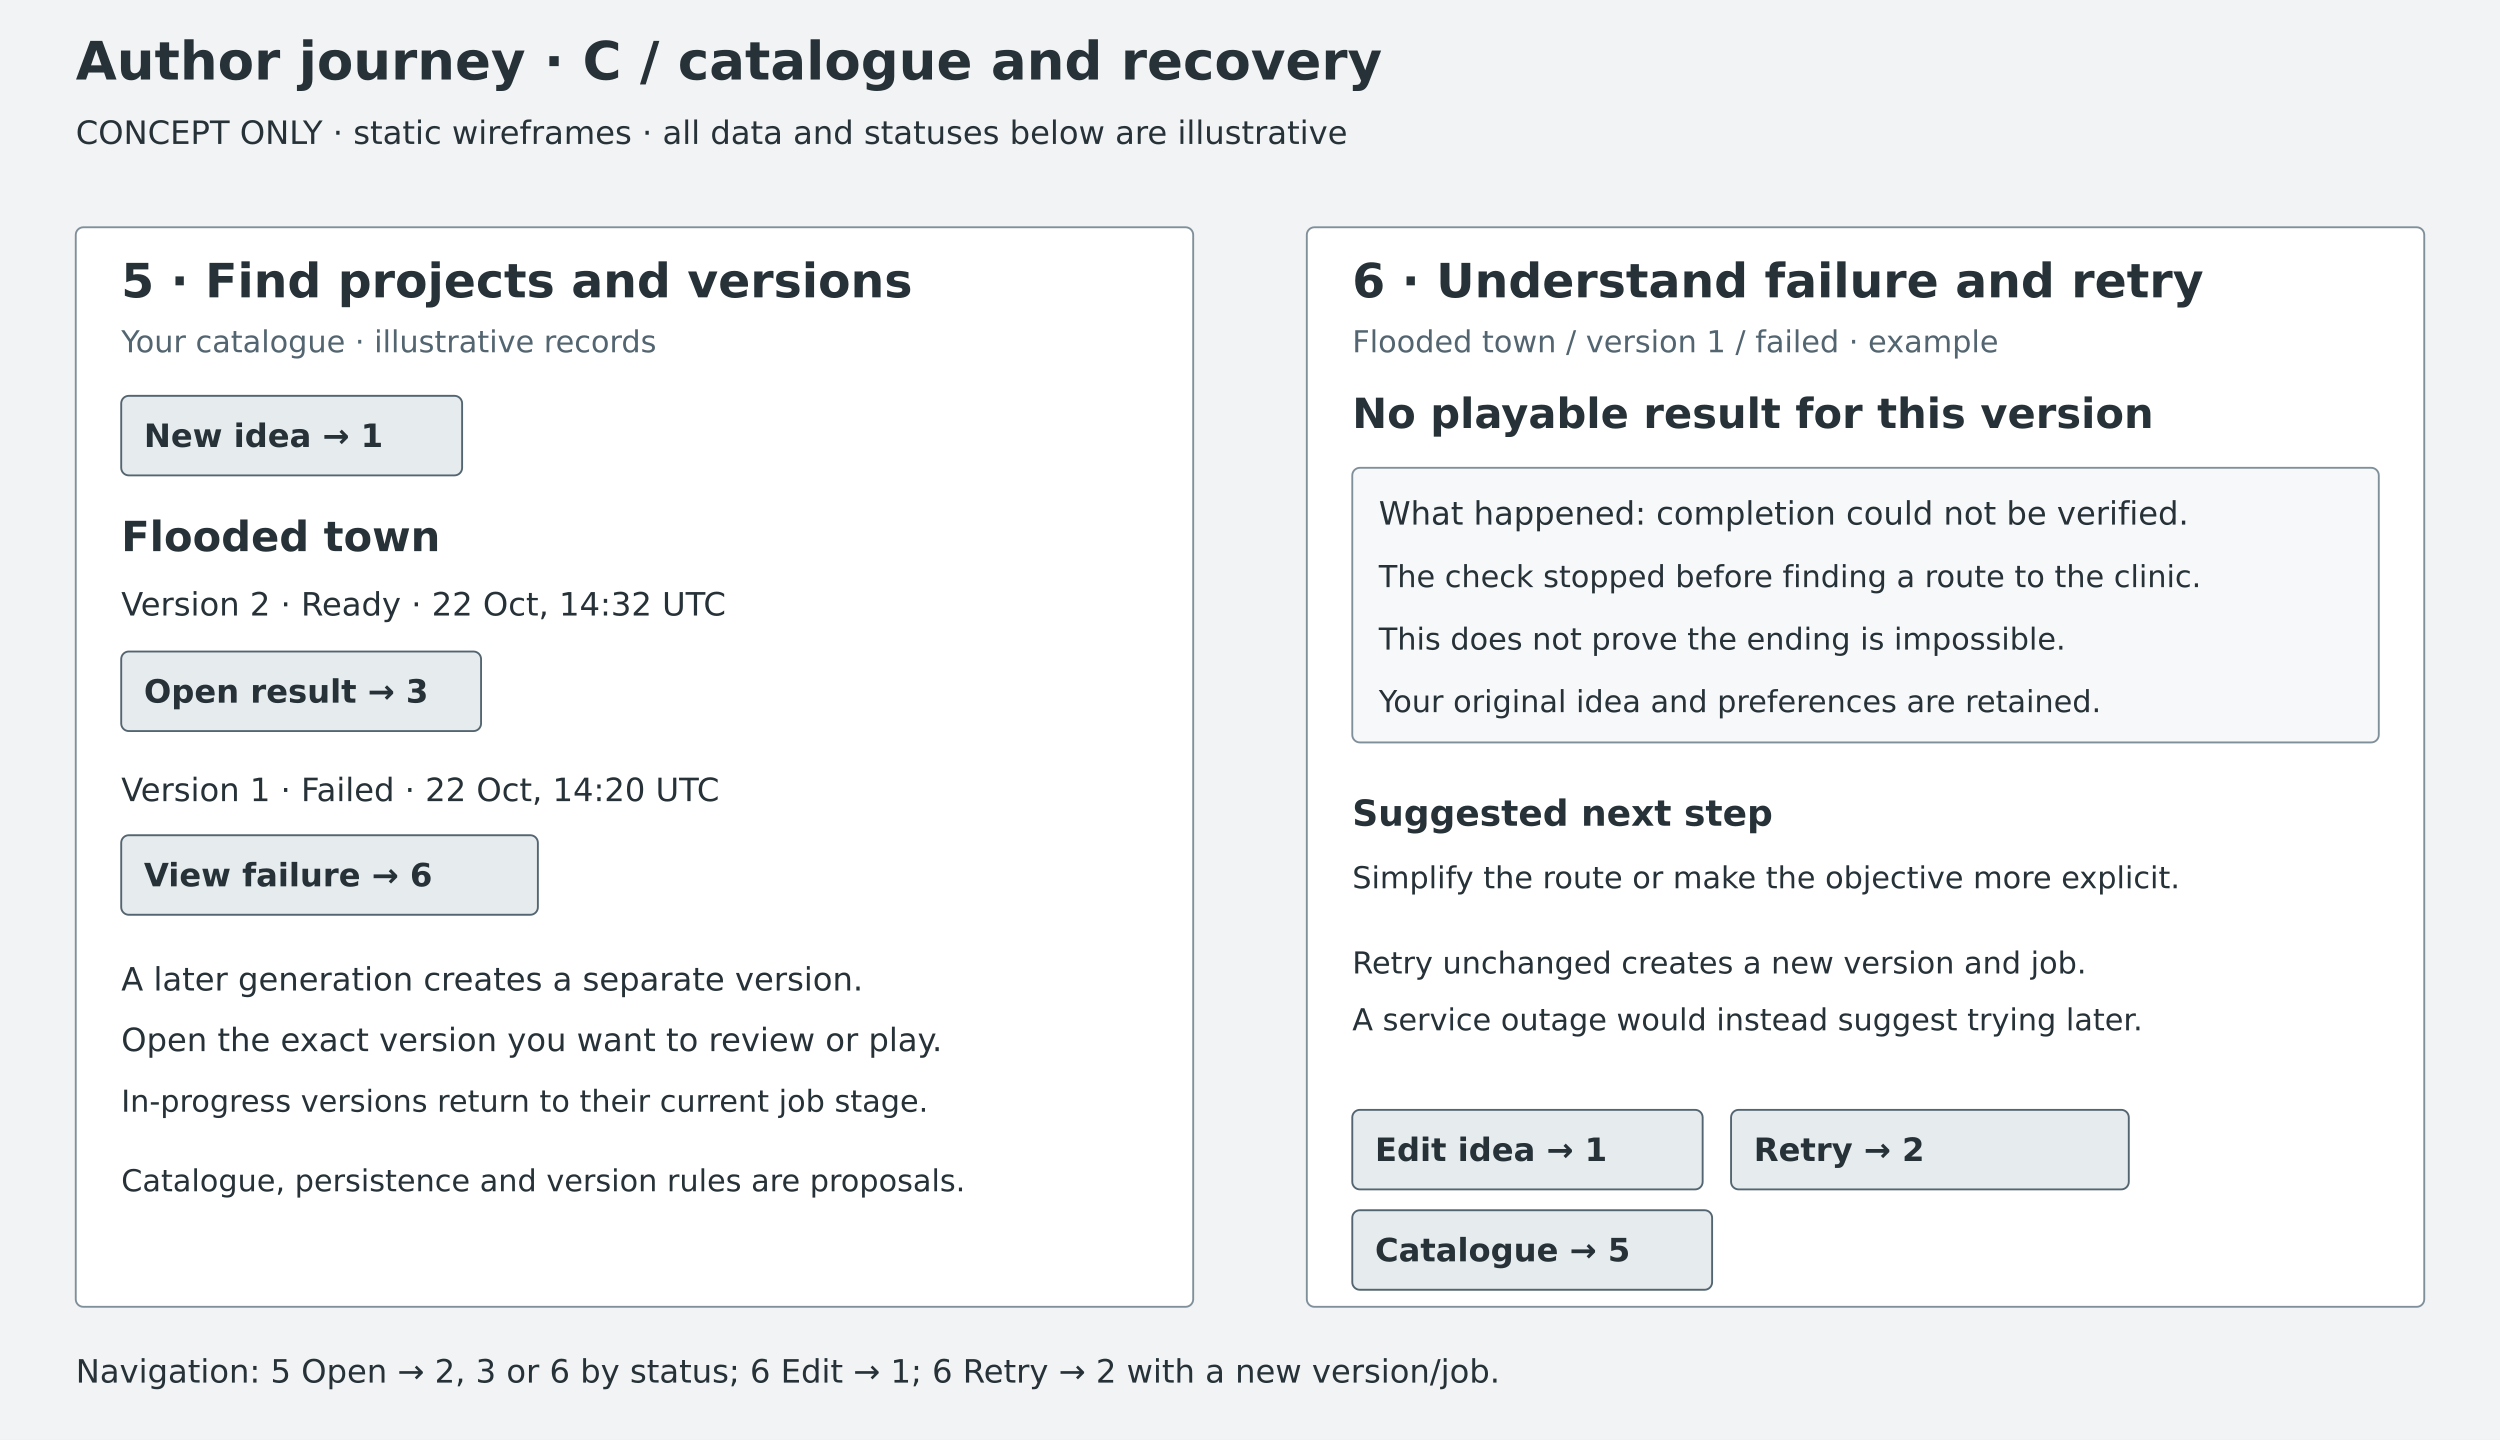
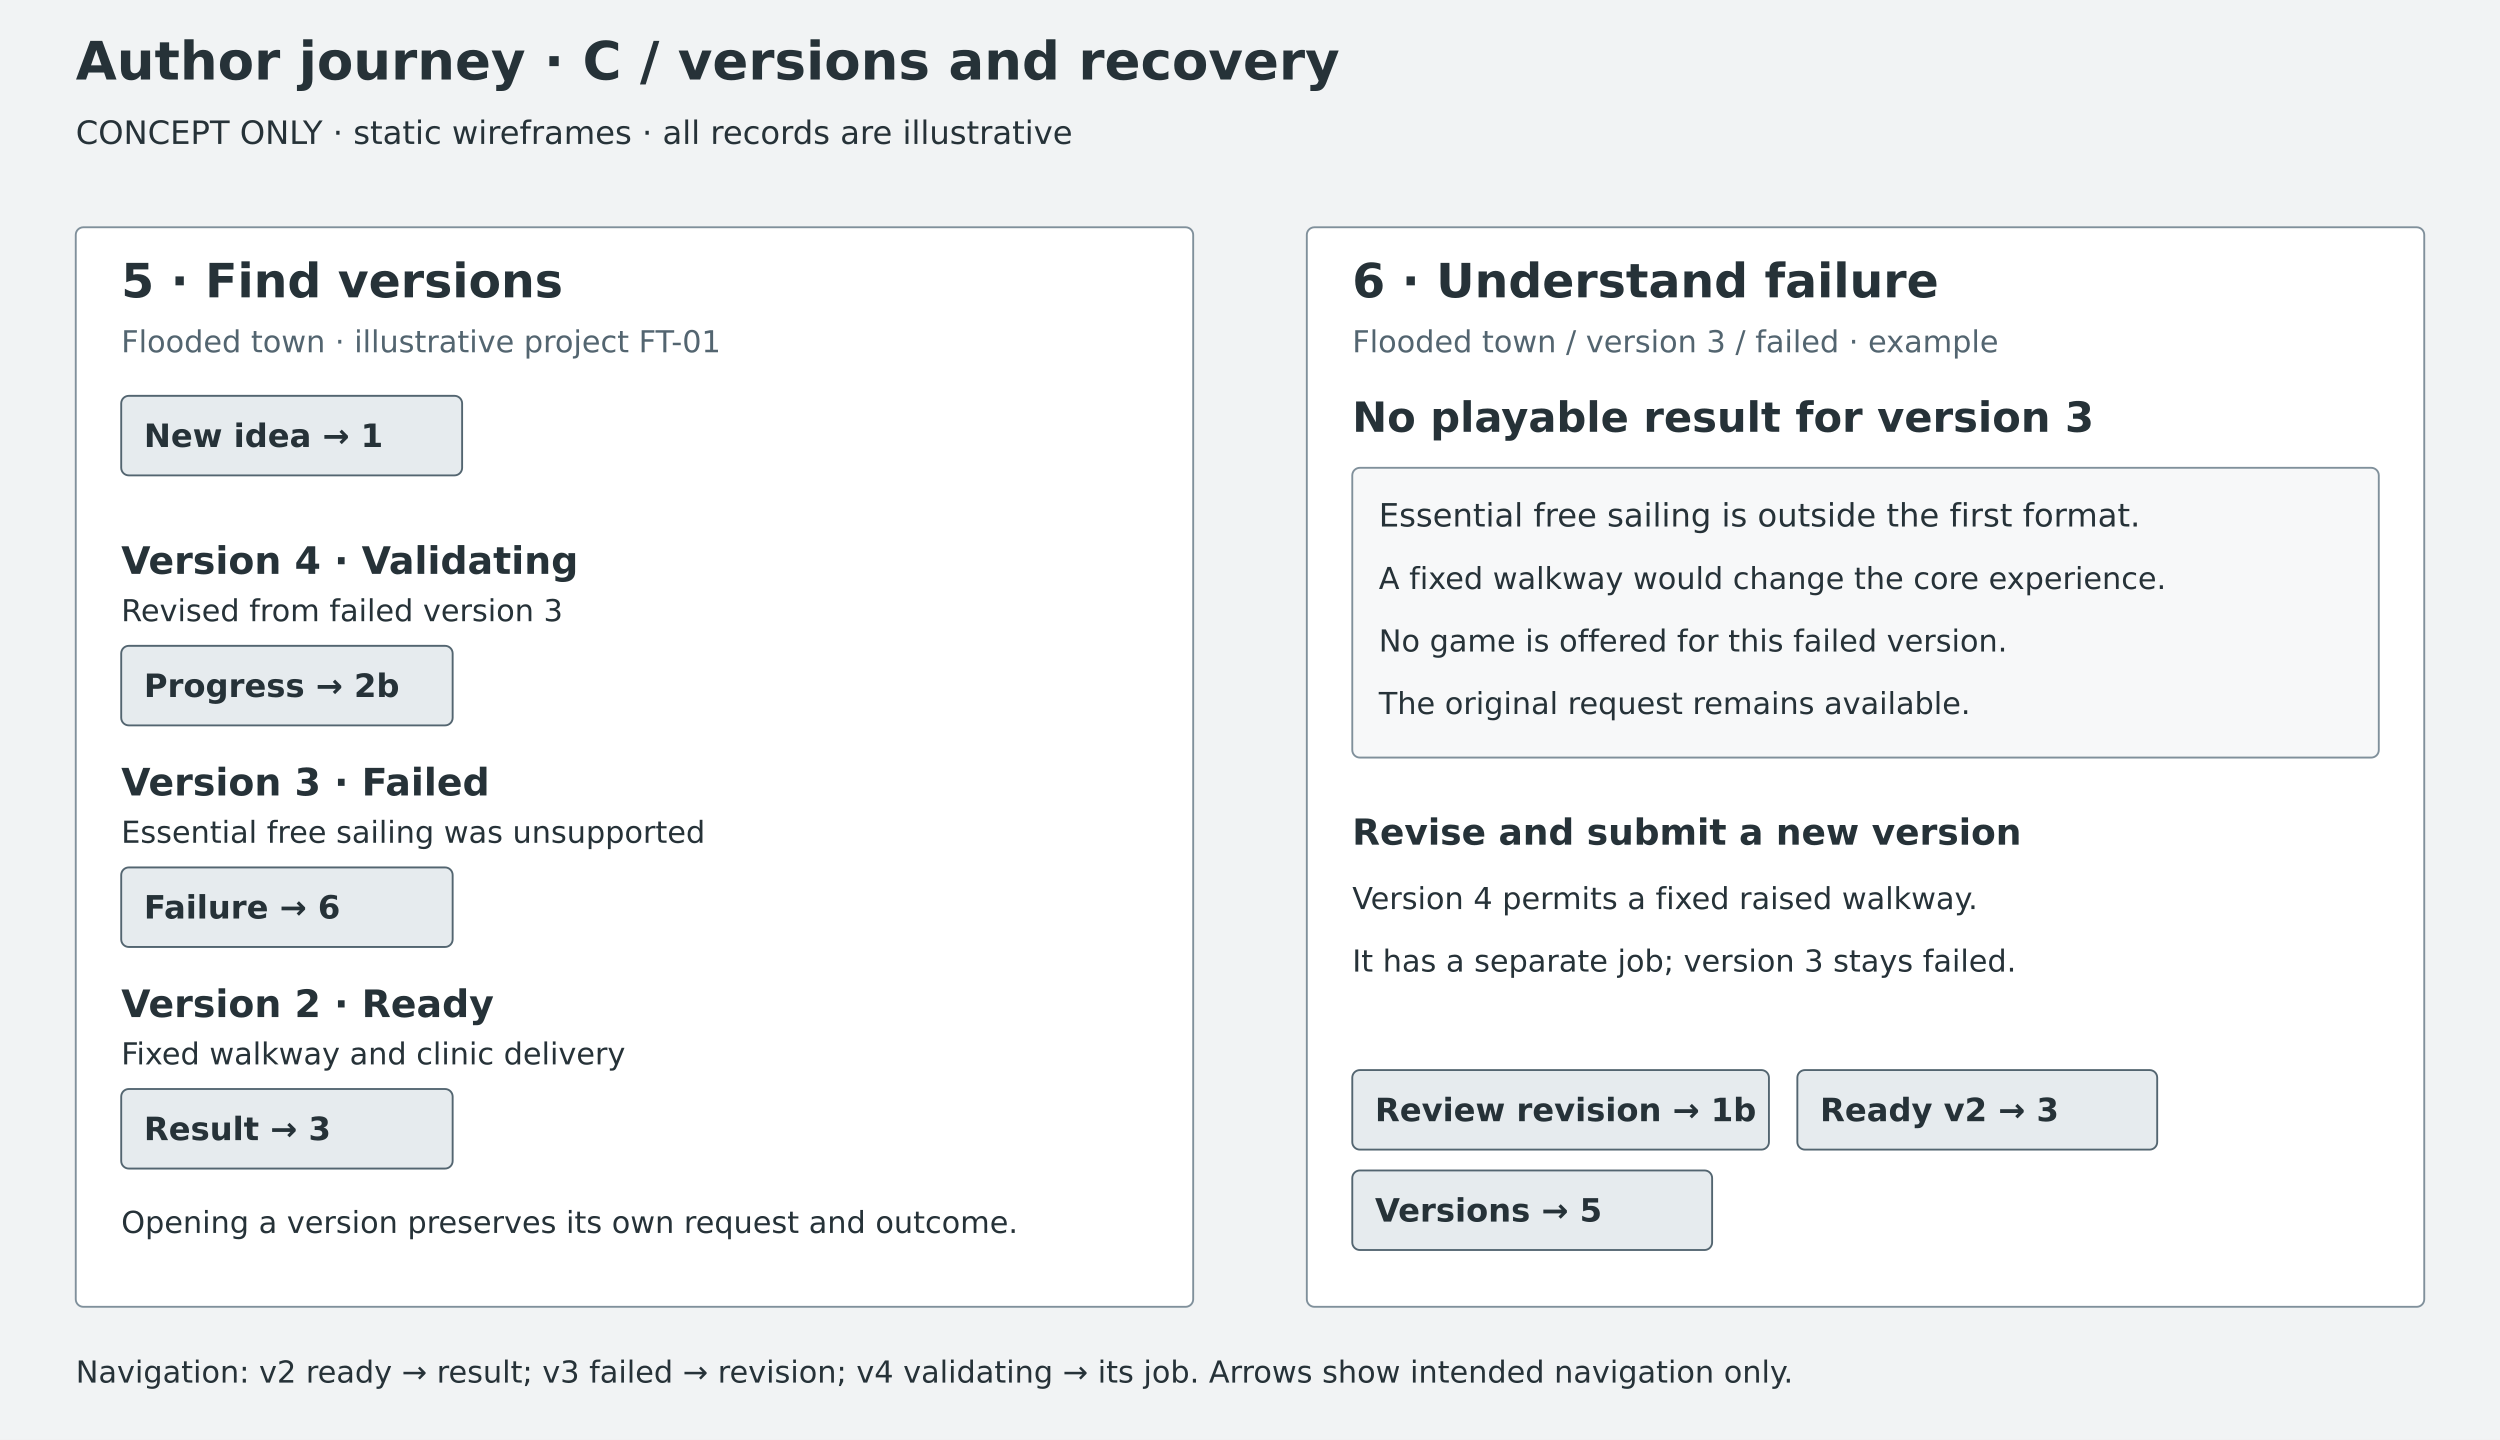
<svg xmlns="http://www.w3.org/2000/svg" width="1320" height="760" viewBox="0 0 1320 760" role="img" aria-labelledby="title desc">
  <rect width="1320" height="760" fill="#f1f3f4" />
  <g font-family="DejaVu Sans, sans-serif">
-     <text x="40" y="42" font-size="28" font-weight="bold" fill="#263238">Author journey · C / catalogue and recovery</text>
-     <text x="40" y="76" font-size="17" fill="#263238">CONCEPT ONLY · static wireframes · all data and statuses below are illustrative</text>
+     <text x="40" y="42" font-size="28" font-weight="bold" fill="#263238">Author journey · C / versions and recovery</text>
+     <text x="40" y="76" font-size="17" fill="#263238">CONCEPT ONLY · static wireframes · all records are illustrative</text>
    <rect x="40" y="120" width="590" height="570" rx="4" fill="#fff" stroke="#80909b" />
-     <text x="64" y="157" font-size="25" font-weight="bold" fill="#263238">5 · Find projects and versions</text>
-     <text x="64" y="186" font-size="16" fill="#536570">Your catalogue · illustrative records</text>
+     <rect x="690" y="120" width="590" height="570" rx="4" fill="#fff" stroke="#80909b" />
+     <text x="64" y="157" font-size="25" font-weight="bold" fill="#263238">5 · Find versions</text>
+     <text x="64" y="186" font-size="16" fill="#536570">Flooded town · illustrative project FT-01</text>
    <rect x="64" y="209" width="180" height="42" rx="4" fill="#e6ebee" stroke="#536570" />
    <text x="76" y="236" font-size="17" font-weight="bold" fill="#263238">New idea → 1</text>
-     <text x="64" y="291" font-size="22" font-weight="bold" fill="#263238">Flooded town</text>
-     <text x="64" y="325" font-size="17" fill="#263238">Version 2 · Ready · 22 Oct, 14:32 UTC</text>
-     <rect x="64" y="344" width="190" height="42" rx="4" fill="#e6ebee" stroke="#536570" />
-     <text x="76" y="371" font-size="17" font-weight="bold" fill="#263238">Open result → 3</text>
-     <text x="64" y="423" font-size="17" fill="#263238">Version 1 · Failed · 22 Oct, 14:20 UTC</text>
-     <rect x="64" y="441" width="220" height="42" rx="4" fill="#e6ebee" stroke="#536570" />
-     <text x="76" y="468" font-size="17" font-weight="bold" fill="#263238">View failure → 6</text>
-     <text x="64" y="523" font-size="17" fill="#263238">A later generation creates a separate version.</text>
-     <text x="64" y="555" font-size="17" fill="#263238">Open the exact version you want to review or play.</text>
-     <text x="64" y="587" font-size="16" fill="#263238">In-progress versions return to their current job stage.</text>
-     <text x="64" y="629" font-size="16" fill="#263238">Catalogue, persistence and version rules are proposals.</text>
-     <rect x="690" y="120" width="590" height="570" rx="4" fill="#fff" stroke="#80909b" />
-     <text x="714" y="157" font-size="25" font-weight="bold" fill="#263238">6 · Understand failure and retry</text>
-     <text x="714" y="186" font-size="16" fill="#536570">Flooded town / version 1 / failed · example</text>
-     <text x="714" y="226" font-size="22" font-weight="bold" fill="#263238">No playable result for this version</text>
-     <rect x="714" y="247" width="542" height="145" rx="4" fill="#f7f8f9" stroke="#80909b" />
-     <text x="728" y="277" font-size="17" fill="#263238">What happened: completion could not be verified.</text>
-     <text x="728" y="310" font-size="16" fill="#263238">The check stopped before finding a route to the clinic.</text>
-     <text x="728" y="343" font-size="16" fill="#263238">This does not prove the ending is impossible.</text>
-     <text x="728" y="376" font-size="16" fill="#263238">Your original idea and preferences are retained.</text>
-     <text x="714" y="436" font-size="19" font-weight="bold" fill="#263238">Suggested next step</text>
-     <text x="714" y="469" font-size="16" fill="#263238">Simplify the route or make the objective more explicit.</text>
-     <text x="714" y="514" font-size="16" fill="#263238">Retry unchanged creates a new version and job.</text>
-     <text x="714" y="544" font-size="16" fill="#263238">A service outage would instead suggest trying later.</text>
-     <rect x="714" y="586" width="185" height="42" rx="4" fill="#e6ebee" stroke="#536570" />
-     <text x="726" y="613" font-size="17" font-weight="bold" fill="#263238">Edit idea → 1</text>
-     <rect x="914" y="586" width="210" height="42" rx="4" fill="#e6ebee" stroke="#536570" />
-     <text x="926" y="613" font-size="17" font-weight="bold" fill="#263238">Retry → 2</text>
-     <rect x="714" y="639" width="190" height="42" rx="4" fill="#e6ebee" stroke="#536570" />
-     <text x="726" y="666" font-size="17" font-weight="bold" fill="#263238">Catalogue → 5</text>
-     <text x="40" y="730" font-size="17" fill="#263238">Navigation: 5 Open → 2, 3 or 6 by status; 6 Edit → 1; 6 Retry → 2 with a new version/job.</text>
+     <text x="64" y="303" font-size="20" font-weight="bold" fill="#263238">Version 4 · Validating</text>
+     <text x="64" y="328" font-size="16" fill="#263238">Revised from failed version 3</text>
+     <rect x="64" y="341" width="175" height="42" rx="4" fill="#e6ebee" stroke="#536570" />
+     <text x="76" y="368" font-size="17" font-weight="bold" fill="#263238">Progress → 2b</text>
+     <text x="64" y="420" font-size="20" font-weight="bold" fill="#263238">Version 3 · Failed</text>
+     <text x="64" y="445" font-size="16" fill="#263238">Essential free sailing was unsupported</text>
+     <rect x="64" y="458" width="175" height="42" rx="4" fill="#e6ebee" stroke="#536570" />
+     <text x="76" y="485" font-size="17" font-weight="bold" fill="#263238">Failure → 6</text>
+     <text x="64" y="537" font-size="20" font-weight="bold" fill="#263238">Version 2 · Ready</text>
+     <text x="64" y="562" font-size="16" fill="#263238">Fixed walkway and clinic delivery</text>
+     <rect x="64" y="575" width="175" height="42" rx="4" fill="#e6ebee" stroke="#536570" />
+     <text x="76" y="602" font-size="17" font-weight="bold" fill="#263238">Result → 3</text>
+     <text x="64" y="651" font-size="16" fill="#263238">Opening a version preserves its own request and outcome.</text>
+     <text x="714" y="157" font-size="25" font-weight="bold" fill="#263238">6 · Understand failure</text>
+     <text x="714" y="186" font-size="16" fill="#536570">Flooded town / version 3 / failed · example</text>
+     <text x="714" y="228" font-size="22" font-weight="bold" fill="#263238">No playable result for version 3</text>
+     <rect x="714" y="247" width="542" height="153" rx="4" fill="#f7f8f9" stroke="#80909b" />
+     <text x="728" y="278" font-size="17" fill="#263238">Essential free sailing is outside the first format.</text>
+     <text x="728" y="311" font-size="16" fill="#263238">A fixed walkway would change the core experience.</text>
+     <text x="728" y="344" font-size="16" fill="#263238">No game is offered for this failed version.</text>
+     <text x="728" y="377" font-size="16" fill="#263238">The original request remains available.</text>
+     <text x="714" y="446" font-size="19" font-weight="bold" fill="#263238">Revise and submit a new version</text>
+     <text x="714" y="480" font-size="16" fill="#263238">Version 4 permits a fixed raised walkway.</text>
+     <text x="714" y="513" font-size="16" fill="#263238">It has a separate job; version 3 stays failed.</text>
+     <rect x="714" y="565" width="220" height="42" rx="4" fill="#e6ebee" stroke="#536570" />
+     <text x="726" y="592" font-size="17" font-weight="bold" fill="#263238">Review revision → 1b</text>
+     <rect x="949" y="565" width="190" height="42" rx="4" fill="#e6ebee" stroke="#536570" />
+     <text x="961" y="592" font-size="17" font-weight="bold" fill="#263238">Ready v2 → 3</text>
+     <rect x="714" y="618" width="190" height="42" rx="4" fill="#e6ebee" stroke="#536570" />
+     <text x="726" y="645" font-size="17" font-weight="bold" fill="#263238">Versions → 5</text>
+     <text x="40" y="730" font-size="16" fill="#263238">Navigation: v2 ready → result; v3 failed → revision; v4 validating → its job. Arrows show intended navigation only.</text>
  </g>
</svg>
